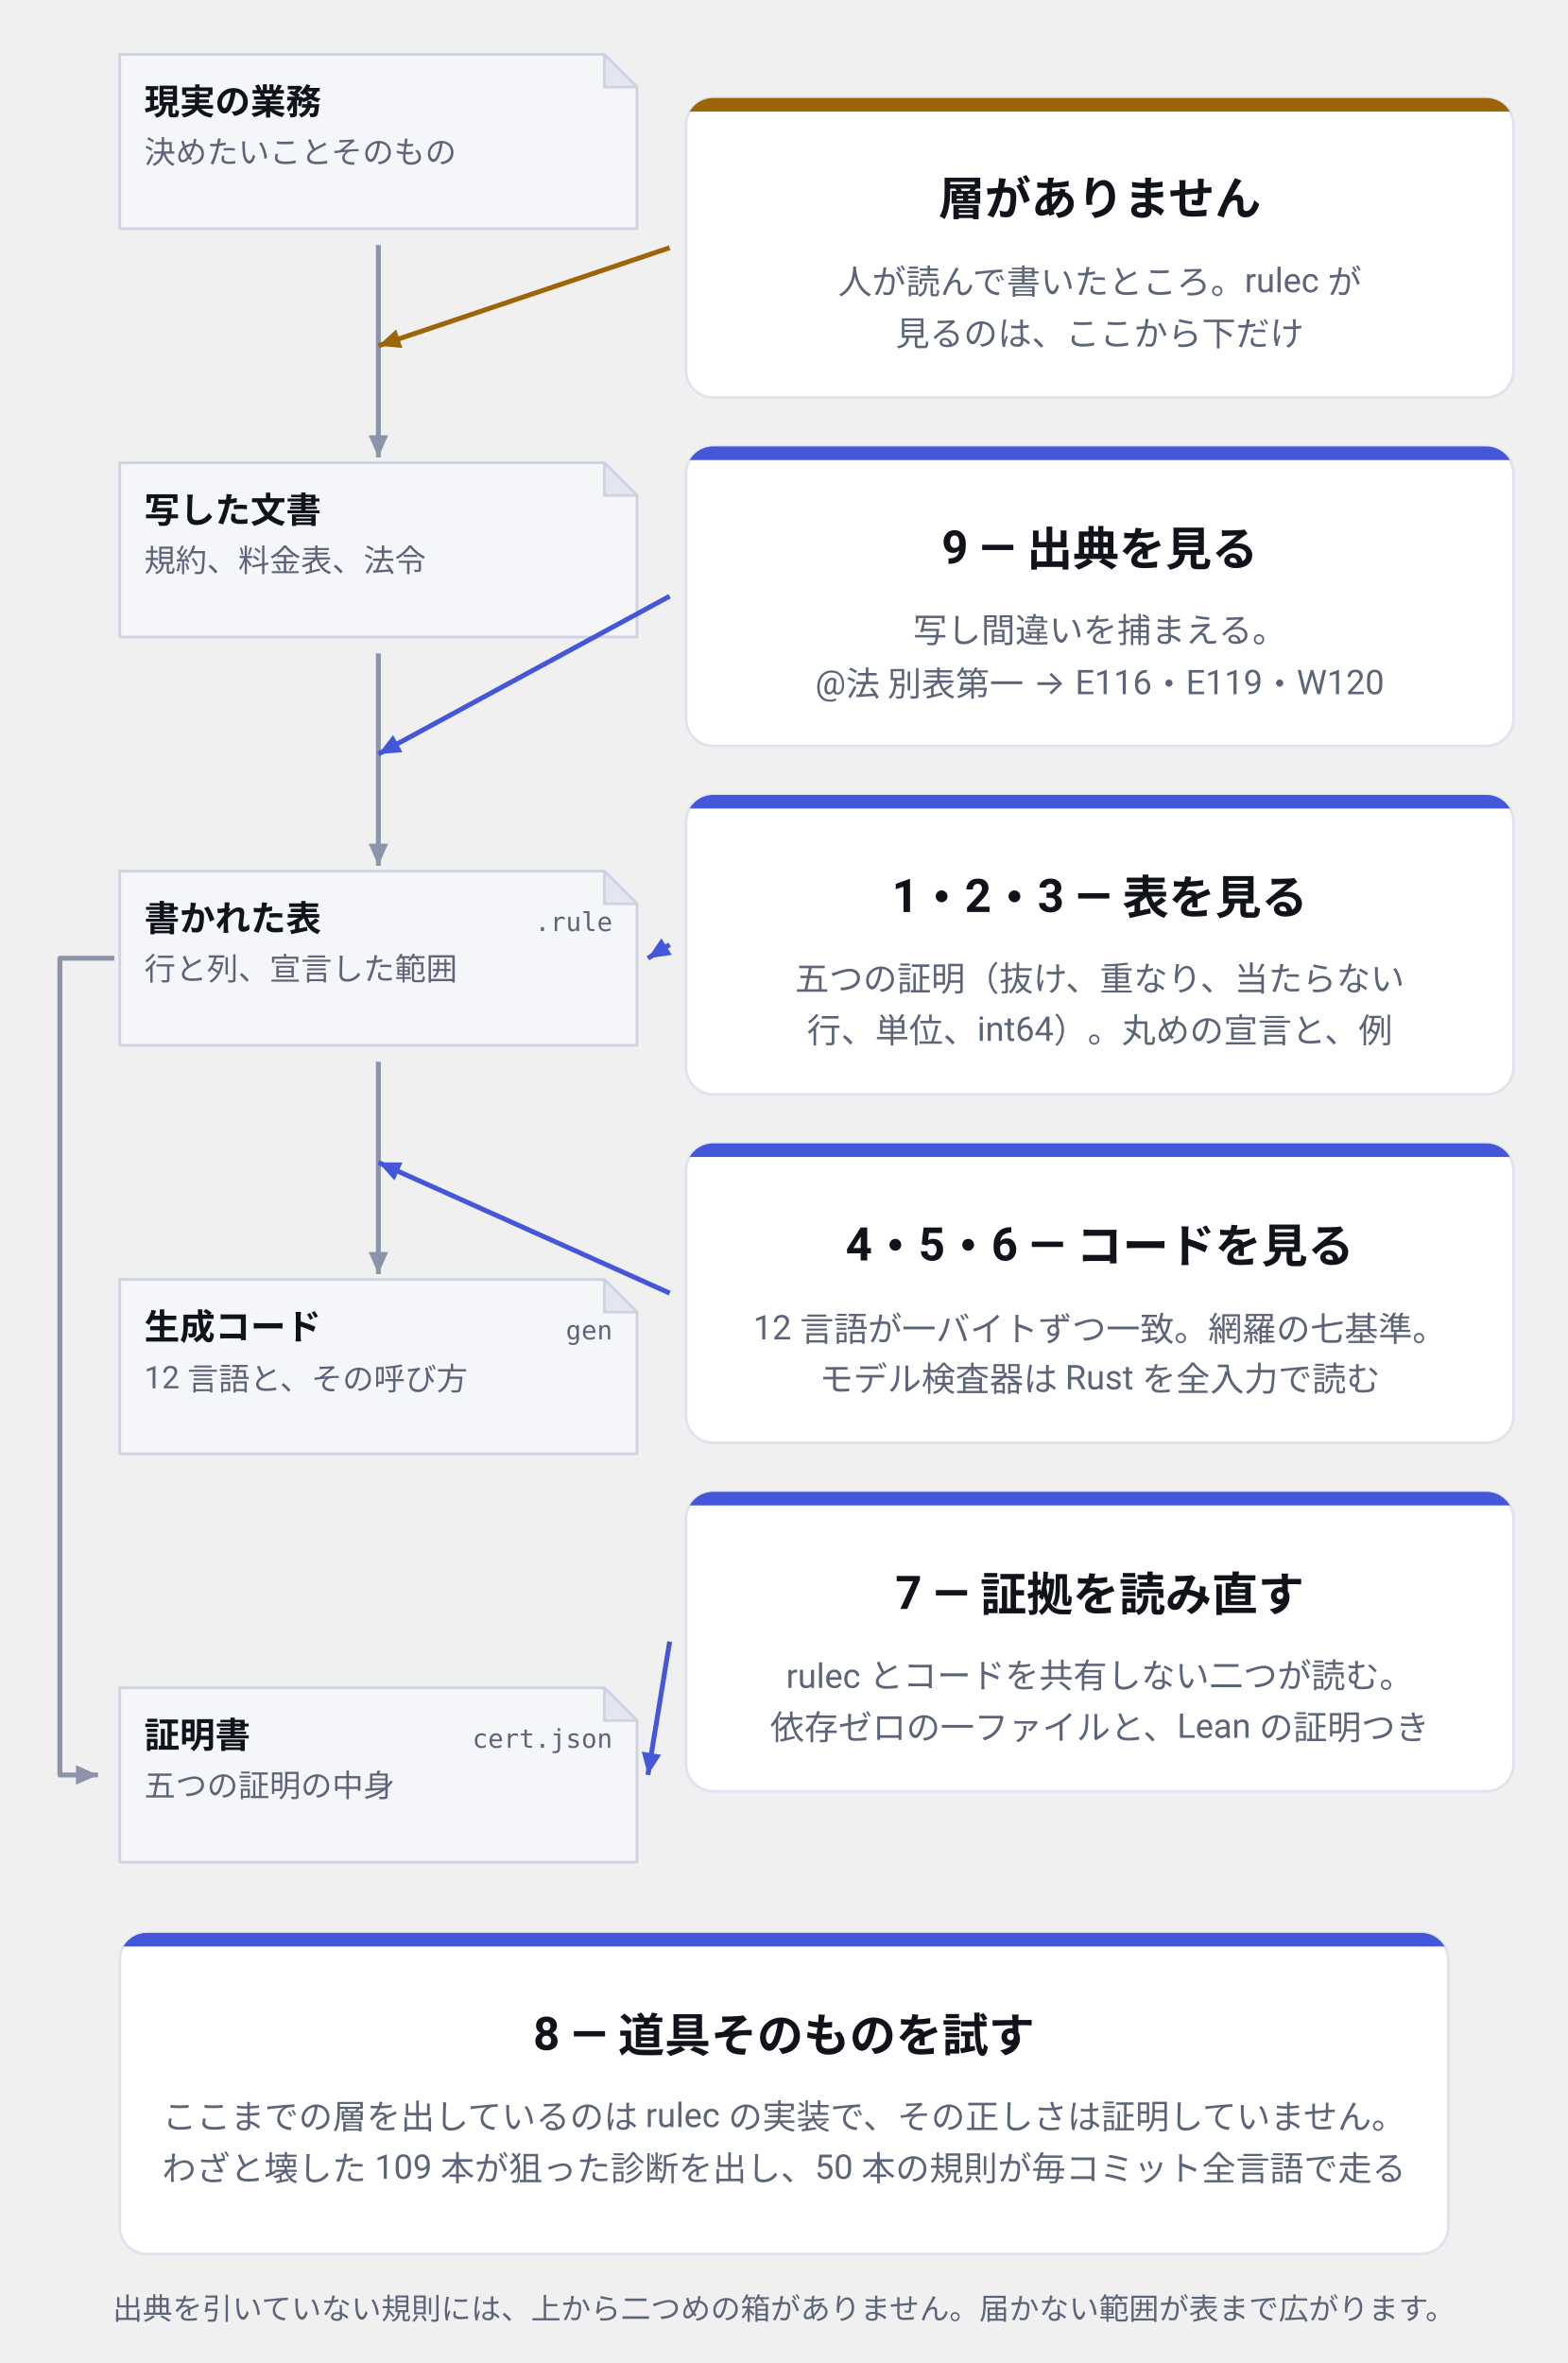
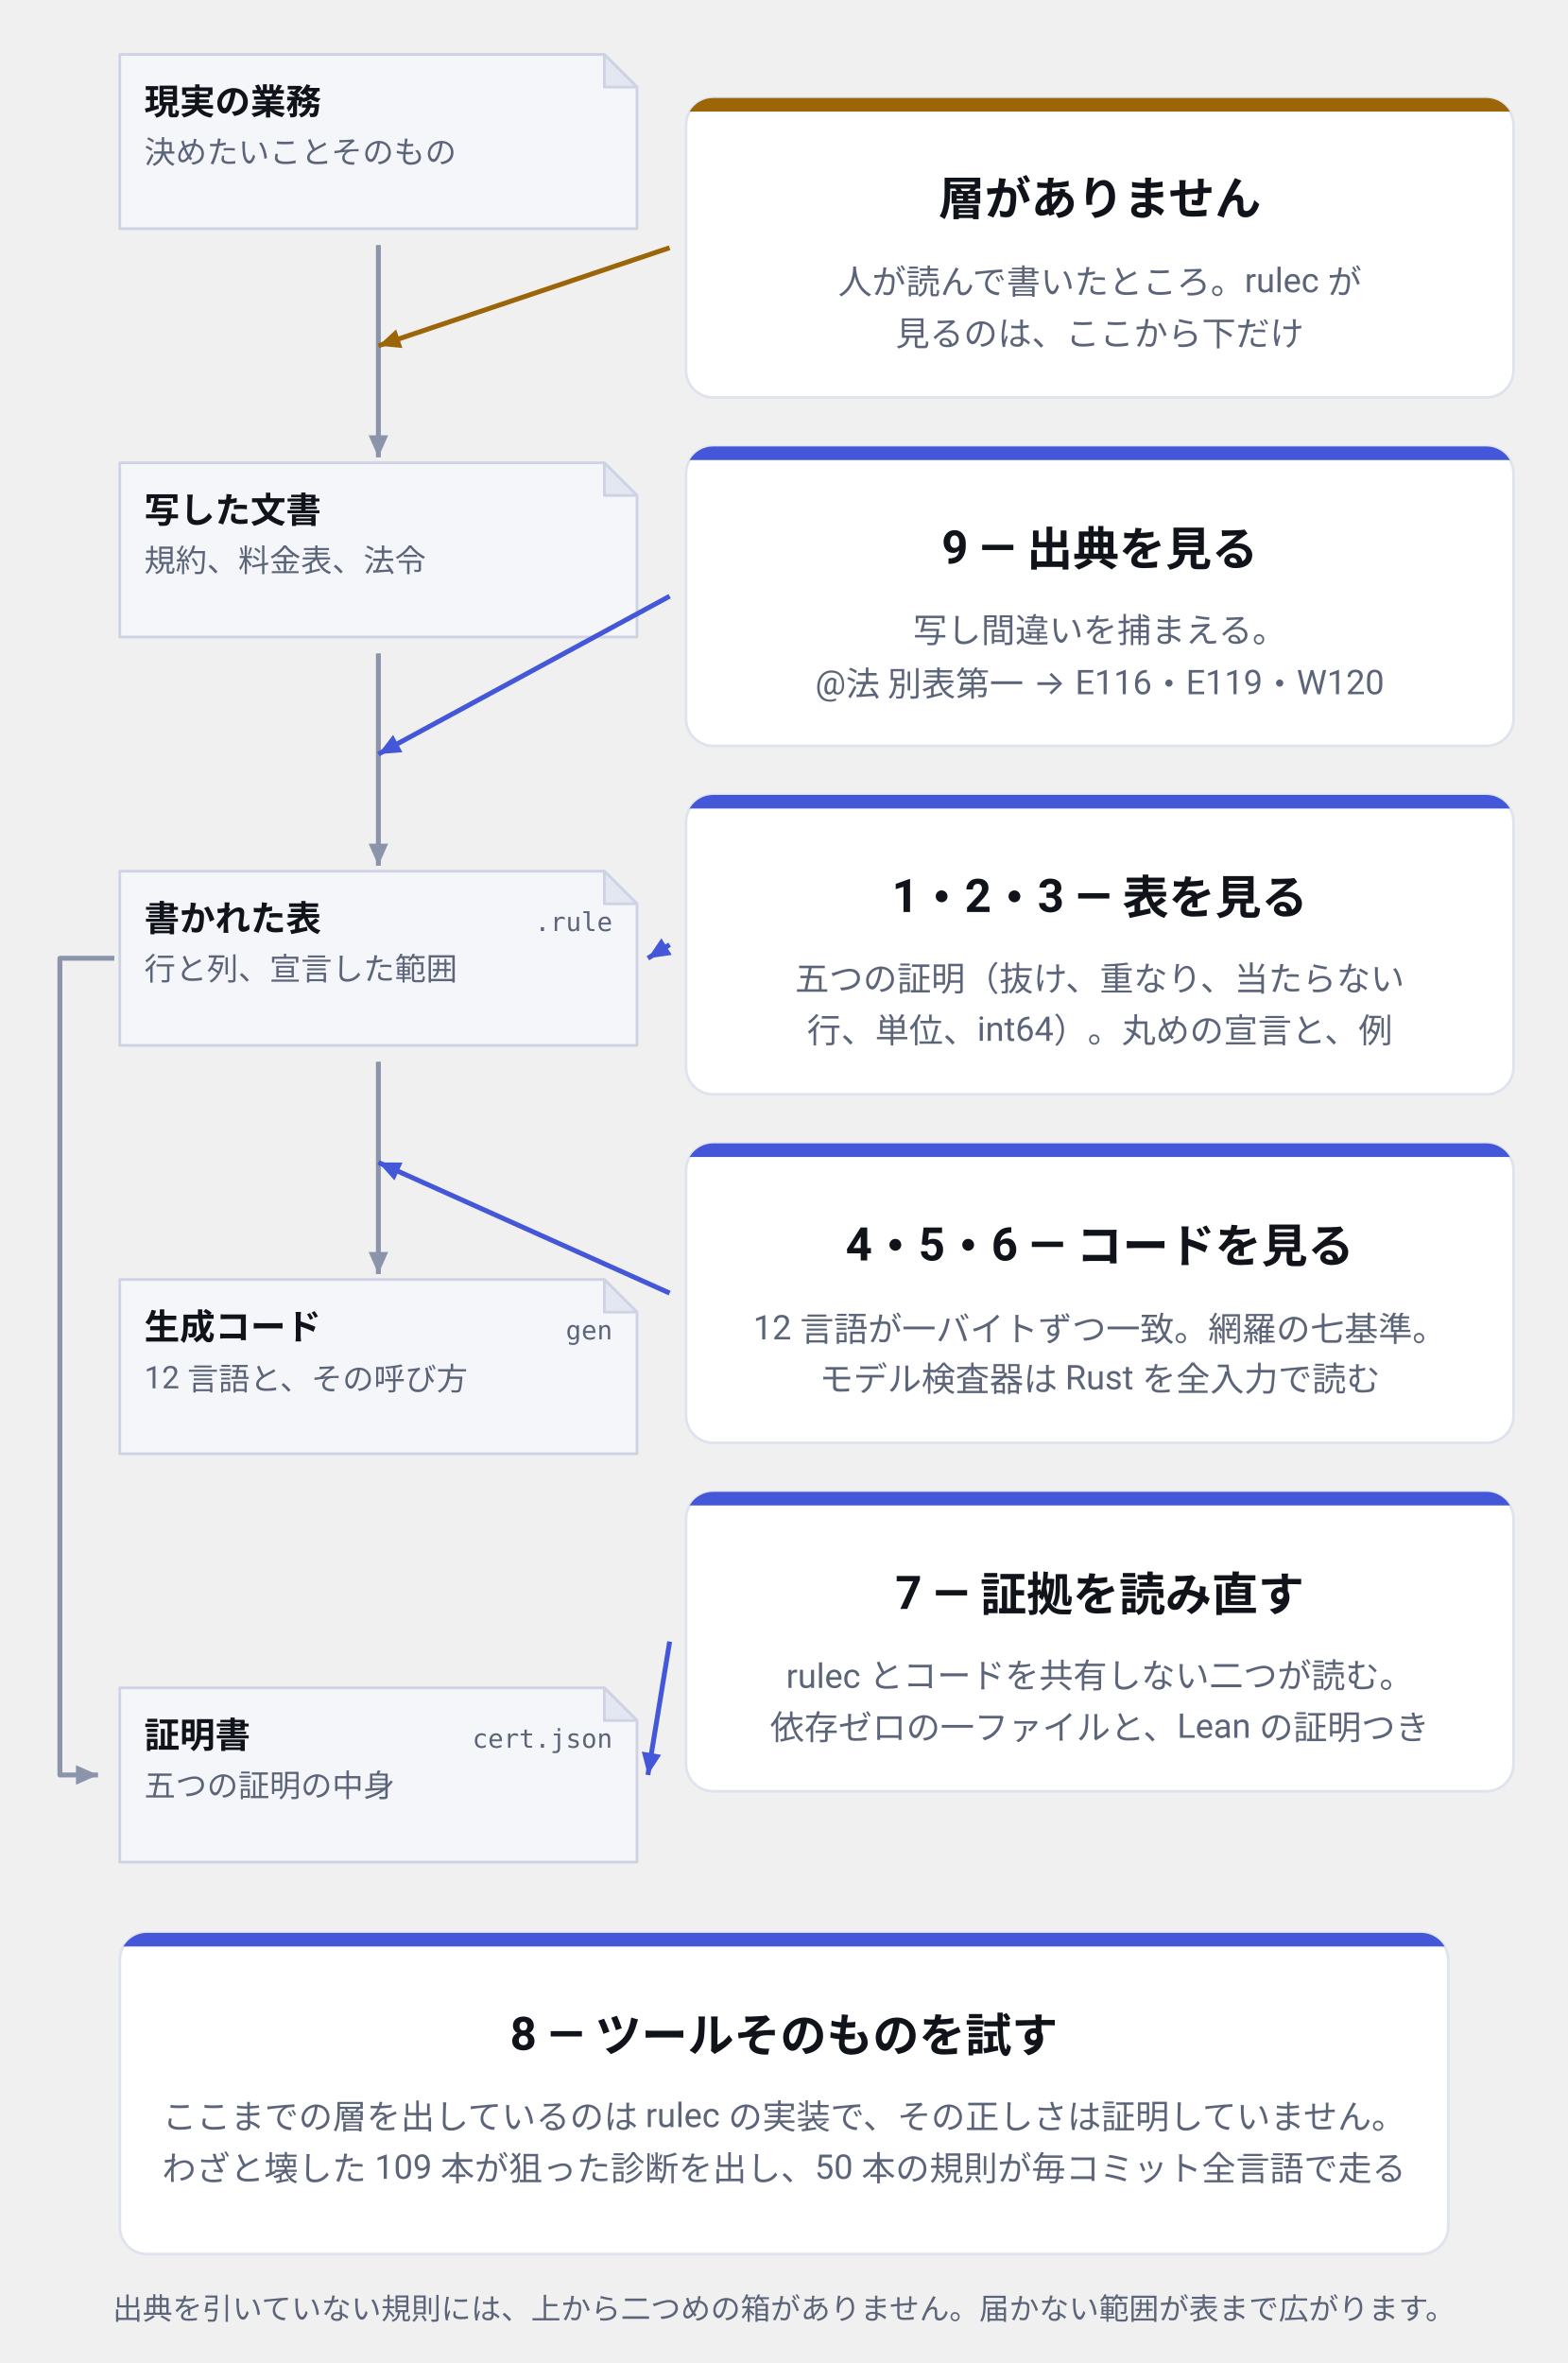
- <svg xmlns="http://www.w3.org/2000/svg" viewBox="0 0 576 868" width="576" height="868" role="img" aria-label="九つの層が、何と何のあいだを見張っているか。上から順に 現実の業務 → 写した文書 → 書かれた表 → 生成コード が並び、隣どうしは写しの関係にある。書かれた表からはもう一つ、証明書（cert.json、五つの証明の中身）が出ていて、左を回る線で表とつながっている。写した文書と書かれた表のあいだは 9 出典（E116・E119・W120）が、書かれた表と生成コードのあいだは 4 ベクタ・5 網羅・6 モデル検査器が見張る。書かれた表そのものは 1 五つの証明・2 二つの宣言・3 例 が見て、証明書は 7 二つの再検査器が読み直す。いちばん上、現実の業務と写した文書のあいだには層が一つも無く、そこは人が読んで決めるところ。8 リポジトリのテストだけは継ぎ目ではなく、道具そのものに向いている。" font-family="-apple-system, BlinkMacSystemFont, &quot;Hiragino Sans&quot;, &quot;Noto Sans JP&quot;, &quot;Yu Gothic&quot;, Meiryo, &quot;Segoe UI&quot;, Roboto, sans-serif">
+ <svg xmlns="http://www.w3.org/2000/svg" viewBox="0 0 576 868" width="576" height="868" role="img" aria-label="九つの層が、何と何のあいだを見張っているか。上から順に 現実の業務 → 写した文書 → 書かれた表 → 生成コード が並び、隣どうしは写しの関係にある。書かれた表からはもう一つ、証明書（cert.json、五つの証明の中身）が出ていて、左を回る線で表とつながっている。写した文書と書かれた表のあいだは 9 出典（E116・E119・W120）が、書かれた表と生成コードのあいだは 4 ベクタ・5 網羅・6 モデル検査器が見張る。書かれた表そのものは 1 五つの証明・2 二つの宣言・3 例 が見て、証明書は 7 二つの再検査器が読み直す。いちばん上、現実の業務と写した文書のあいだには層が一つも無く、そこは人が読んで決めるところ。8 リポジトリのテストだけは継ぎ目ではなく、ツールそのものに向いている。" font-family="-apple-system, BlinkMacSystemFont, &quot;Hiragino Sans&quot;, &quot;Noto Sans JP&quot;, &quot;Yu Gothic&quot;, Meiryo, &quot;Segoe UI&quot;, Roboto, sans-serif">
  <defs>
    <marker id="head-neutral" viewBox="0 0 10 10" refX="9" refY="5" markerWidth="9" markerHeight="9" markerUnits="userSpaceOnUse" orient="auto">
      <path d="M0,1 L9,5 L0,9 Z" fill="#8b94ab" />
    </marker>
    <marker id="head-accent" viewBox="0 0 10 10" refX="9" refY="5" markerWidth="9" markerHeight="9" markerUnits="userSpaceOnUse" orient="auto">
      <path d="M0,1 L9,5 L0,9 Z" fill="#4457d8" />
    </marker>
    <marker id="head-human" viewBox="0 0 10 10" refX="9" refY="5" markerWidth="9" markerHeight="9" markerUnits="userSpaceOnUse" orient="auto">
      <path d="M0,1 L9,5 L0,9 Z" fill="#9c6508" />
    </marker>
  </defs>
  <path d="M44,20 H222 L234,32 V84 H44 Z" fill="#f5f6fa" stroke="#cdd3e2" stroke-linejoin="round" />
  <path d="M222,20 V32 H234 Z" fill="#e3e7f1" stroke="#cdd3e2" stroke-linejoin="round" />
  <text x="53" y="42" font-size="13" font-weight="600" text-anchor="start" fill="#10131a">現実の業務</text>
  <text x="53" y="60" font-size="11.5" font-weight="400" text-anchor="start" fill="#5b6478">決めたいことそのもの</text>
  <path d="M44,170 H222 L234,182 V234 H44 Z" fill="#f5f6fa" stroke="#cdd3e2" stroke-linejoin="round" />
  <path d="M222,170 V182 H234 Z" fill="#e3e7f1" stroke="#cdd3e2" stroke-linejoin="round" />
  <text x="53" y="192" font-size="13" font-weight="600" text-anchor="start" fill="#10131a">写した文書</text>
  <text x="53" y="210" font-size="11.5" font-weight="400" text-anchor="start" fill="#5b6478">規約、料金表、法令</text>
  <path d="M44,320 H222 L234,332 V384 H44 Z" fill="#f5f6fa" stroke="#cdd3e2" stroke-linejoin="round" />
  <path d="M222,320 V332 H234 Z" fill="#e3e7f1" stroke="#cdd3e2" stroke-linejoin="round" />
  <text x="53" y="342" font-size="13" font-weight="600" text-anchor="start" fill="#10131a">書かれた表</text>
  <text x="225" y="342" font-size="9.5" font-weight="400" text-anchor="end" fill="#5b6478" font-family="ui-monospace, SFMono-Regular, Menlo, Consolas, monospace">.rule</text>
  <text x="53" y="360" font-size="11.5" font-weight="400" text-anchor="start" fill="#5b6478">行と列、宣言した範囲</text>
  <path d="M44,470 H222 L234,482 V534 H44 Z" fill="#f5f6fa" stroke="#cdd3e2" stroke-linejoin="round" />
  <path d="M222,470 V482 H234 Z" fill="#e3e7f1" stroke="#cdd3e2" stroke-linejoin="round" />
  <text x="53" y="492" font-size="13" font-weight="600" text-anchor="start" fill="#10131a">生成コード</text>
  <text x="225" y="492" font-size="9.5" font-weight="400" text-anchor="end" fill="#5b6478" font-family="ui-monospace, SFMono-Regular, Menlo, Consolas, monospace">gen</text>
  <text x="53" y="510" font-size="11.5" font-weight="400" text-anchor="start" fill="#5b6478">12 言語と、その呼び方</text>
  <path d="M44,620 H222 L234,632 V684 H44 Z" fill="#f5f6fa" stroke="#cdd3e2" stroke-linejoin="round" />
  <path d="M222,620 V632 H234 Z" fill="#e3e7f1" stroke="#cdd3e2" stroke-linejoin="round" />
  <text x="53" y="642" font-size="13" font-weight="600" text-anchor="start" fill="#10131a">証明書</text>
  <text x="225" y="642" font-size="9.5" font-weight="400" text-anchor="end" fill="#5b6478" font-family="ui-monospace, SFMono-Regular, Menlo, Consolas, monospace">cert.json</text>
  <text x="53" y="660" font-size="11.5" font-weight="400" text-anchor="start" fill="#5b6478">五つの証明の中身</text>
  <line x1="139.0" y1="90" x2="139.0" y2="168" stroke="#8b94ab" stroke-width="1.8" marker-end="url(#head-neutral)" />
  <line x1="139.0" y1="240" x2="139.0" y2="318" stroke="#8b94ab" stroke-width="1.8" marker-end="url(#head-neutral)" />
  <line x1="139.0" y1="390" x2="139.0" y2="468" stroke="#8b94ab" stroke-width="1.8" marker-end="url(#head-neutral)" />
  <path d="M42,352.0 H22 V652.0 H36" fill="none" stroke="#8b94ab" stroke-width="1.8" stroke-linejoin="round" marker-end="url(#head-neutral)" />
  <clipPath id="clip-c0">
    <rect x="252" y="36" width="304" height="110" rx="10" />
  </clipPath>
  <rect x="252" y="36" width="304" height="110" rx="10" fill="#ffffff" stroke="#dfe3ee" />
  <rect x="252" y="36" width="304" height="5" fill="#9c6508" clip-path="url(#clip-c0)" />
  <text x="404.0" y="79" font-size="17" font-weight="700" text-anchor="middle" fill="#10131a">層がありません</text>
  <text x="404.0" y="108" font-size="12.5" font-weight="400" text-anchor="middle" fill="#5b6478">人が読んで書いたところ。rulec が</text>
  <text x="404.0" y="127" font-size="12.5" font-weight="400" text-anchor="middle" fill="#5b6478">見るのは、ここから下だけ</text>
  <line x1="246" y1="91.0" x2="139.0" y2="127.0" stroke="#9c6508" stroke-width="1.8" marker-end="url(#head-human)" />
  <clipPath id="clip-c1">
    <rect x="252" y="164" width="304" height="110" rx="10" />
  </clipPath>
  <rect x="252" y="164" width="304" height="110" rx="10" fill="#ffffff" stroke="#dfe3ee" />
  <rect x="252" y="164" width="304" height="5" fill="#4457d8" clip-path="url(#clip-c1)" />
  <text x="404.0" y="207" font-size="17" font-weight="700" text-anchor="middle" fill="#10131a">9 — 出典を見る</text>
  <text x="404.0" y="236" font-size="12.5" font-weight="400" text-anchor="middle" fill="#5b6478">写し間違いを捕まえる。</text>
  <text x="404.0" y="255" font-size="12.5" font-weight="400" text-anchor="middle" fill="#5b6478">@法 別表第一 → E116・E119・W120</text>
  <line x1="246" y1="219.0" x2="139.0" y2="277.0" stroke="#4457d8" stroke-width="1.8" marker-end="url(#head-accent)" />
  <clipPath id="clip-c2">
    <rect x="252" y="292" width="304" height="110" rx="10" />
  </clipPath>
  <rect x="252" y="292" width="304" height="110" rx="10" fill="#ffffff" stroke="#dfe3ee" />
  <rect x="252" y="292" width="304" height="5" fill="#4457d8" clip-path="url(#clip-c2)" />
  <text x="404.0" y="335" font-size="17" font-weight="700" text-anchor="middle" fill="#10131a">1・2・3 — 表を見る</text>
  <text x="404.0" y="364" font-size="12.5" font-weight="400" text-anchor="middle" fill="#5b6478">五つの証明（抜け、重なり、当たらない</text>
  <text x="404.0" y="383" font-size="12.5" font-weight="400" text-anchor="middle" fill="#5b6478">行、単位、int64）。丸めの宣言と、例</text>
  <line x1="246" y1="347.0" x2="238" y2="352.0" stroke="#4457d8" stroke-width="1.8" marker-end="url(#head-accent)" />
  <clipPath id="clip-c3">
    <rect x="252" y="420" width="304" height="110" rx="10" />
  </clipPath>
  <rect x="252" y="420" width="304" height="110" rx="10" fill="#ffffff" stroke="#dfe3ee" />
  <rect x="252" y="420" width="304" height="5" fill="#4457d8" clip-path="url(#clip-c3)" />
  <text x="404.0" y="463" font-size="17" font-weight="700" text-anchor="middle" fill="#10131a">4・5・6 — コードを見る</text>
  <text x="404.0" y="492" font-size="12.5" font-weight="400" text-anchor="middle" fill="#5b6478">12 言語が一バイトずつ一致。網羅の七基準。</text>
  <text x="404.0" y="511" font-size="12.5" font-weight="400" text-anchor="middle" fill="#5b6478">モデル検査器は Rust を全入力で読む</text>
  <line x1="246" y1="475.0" x2="139.0" y2="427.0" stroke="#4457d8" stroke-width="1.8" marker-end="url(#head-accent)" />
  <clipPath id="clip-c4">
    <rect x="252" y="548" width="304" height="110" rx="10" />
  </clipPath>
  <rect x="252" y="548" width="304" height="110" rx="10" fill="#ffffff" stroke="#dfe3ee" />
  <rect x="252" y="548" width="304" height="5" fill="#4457d8" clip-path="url(#clip-c4)" />
  <text x="404.0" y="591" font-size="17" font-weight="700" text-anchor="middle" fill="#10131a">7 — 証拠を読み直す</text>
  <text x="404.0" y="620" font-size="12.5" font-weight="400" text-anchor="middle" fill="#5b6478">rulec とコードを共有しない二つが読む。</text>
  <text x="404.0" y="639" font-size="12.5" font-weight="400" text-anchor="middle" fill="#5b6478">依存ゼロの一ファイルと、Lean の証明つき</text>
  <line x1="246" y1="603.0" x2="238" y2="652.0" stroke="#4457d8" stroke-width="1.8" marker-end="url(#head-accent)" />
  <clipPath id="clip-foot">
    <rect x="44" y="710" width="488" height="118" rx="10" />
  </clipPath>
  <rect x="44" y="710" width="488" height="118" rx="10" fill="#ffffff" stroke="#dfe3ee" />
  <rect x="44" y="710" width="488" height="5" fill="#4457d8" clip-path="url(#clip-foot)" />
-   <text x="288.0" y="753" font-size="17" font-weight="700" text-anchor="middle" fill="#10131a">8 — 道具そのものを試す</text>
+   <text x="288.0" y="753" font-size="17" font-weight="700" text-anchor="middle" fill="#10131a">8 — ツールそのものを試す</text>
  <text x="288.0" y="782" font-size="12.5" font-weight="400" text-anchor="middle" fill="#5b6478">ここまでの層を出しているのは rulec の実装で、その正しさは証明していません。</text>
  <text x="288.0" y="801" font-size="12.5" font-weight="400" text-anchor="middle" fill="#5b6478">わざと壊した 109 本が狙った診断を出し、50 本の規則が毎コミット全言語で走る</text>
  <text x="288.0" y="852" font-size="11" font-weight="400" text-anchor="middle" fill="#5b6478">出典を引いていない規則には、上から二つめの箱がありません。届かない範囲が表まで広がります。</text>
</svg>
